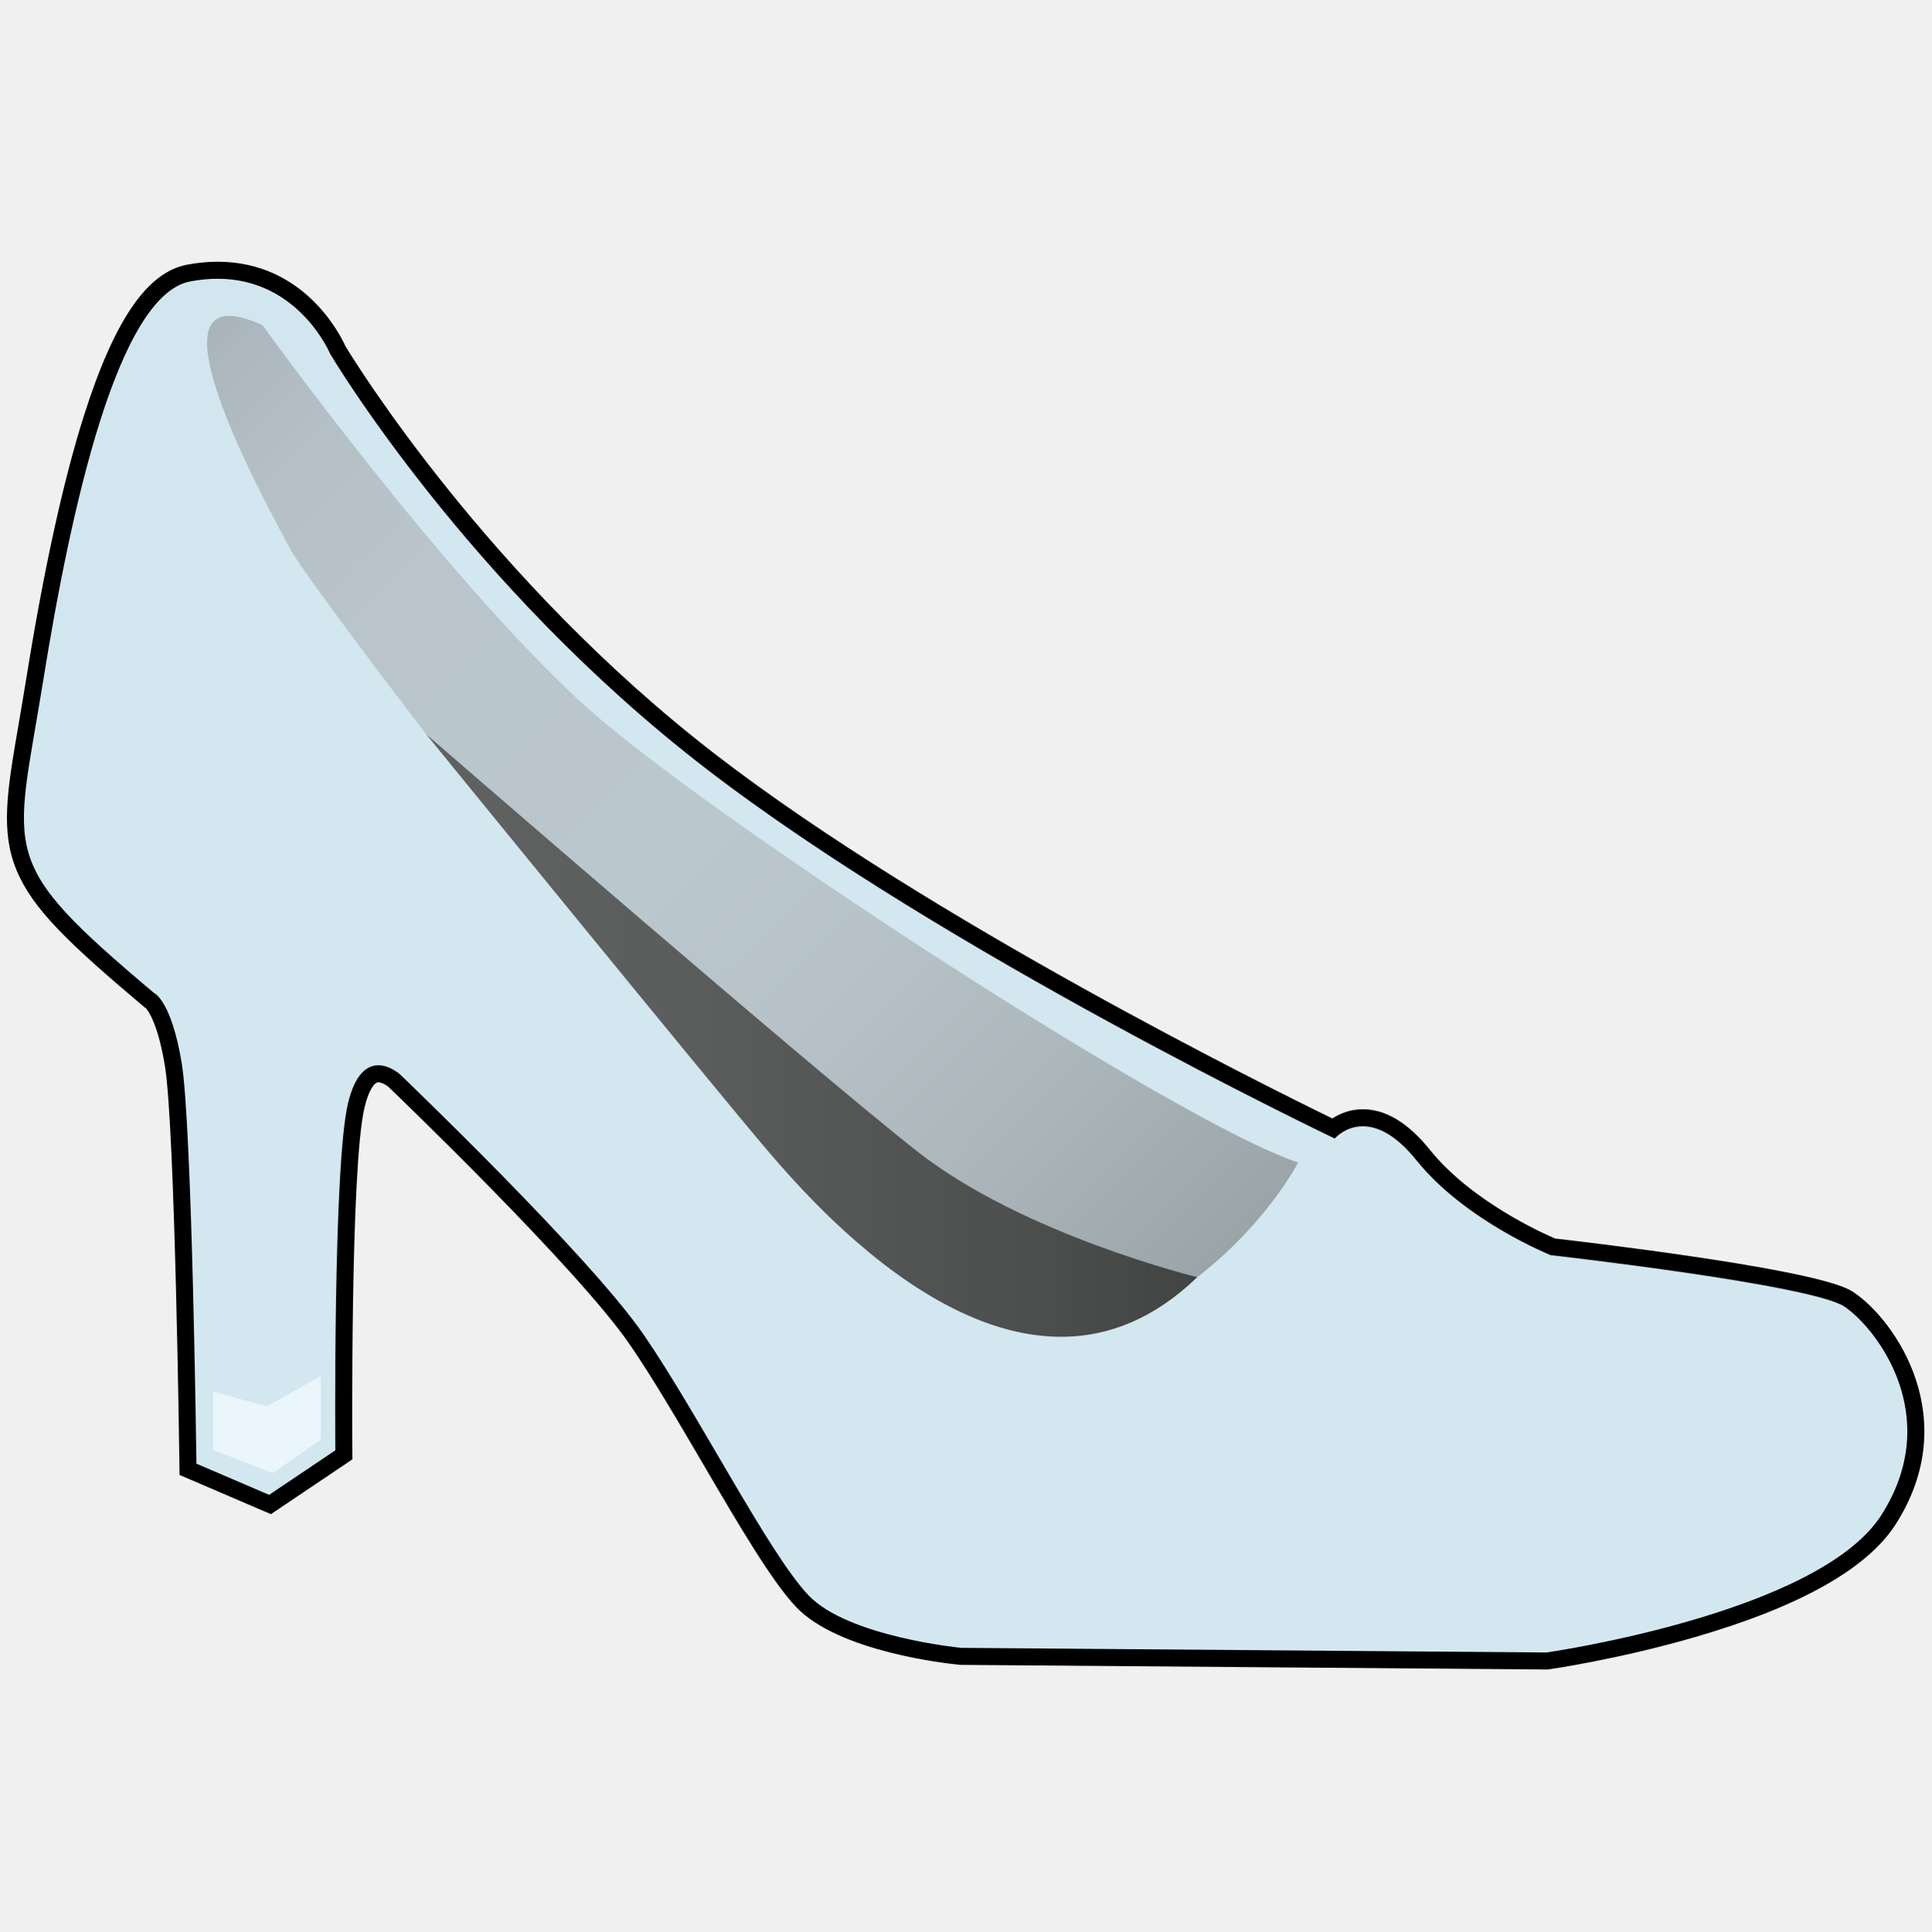
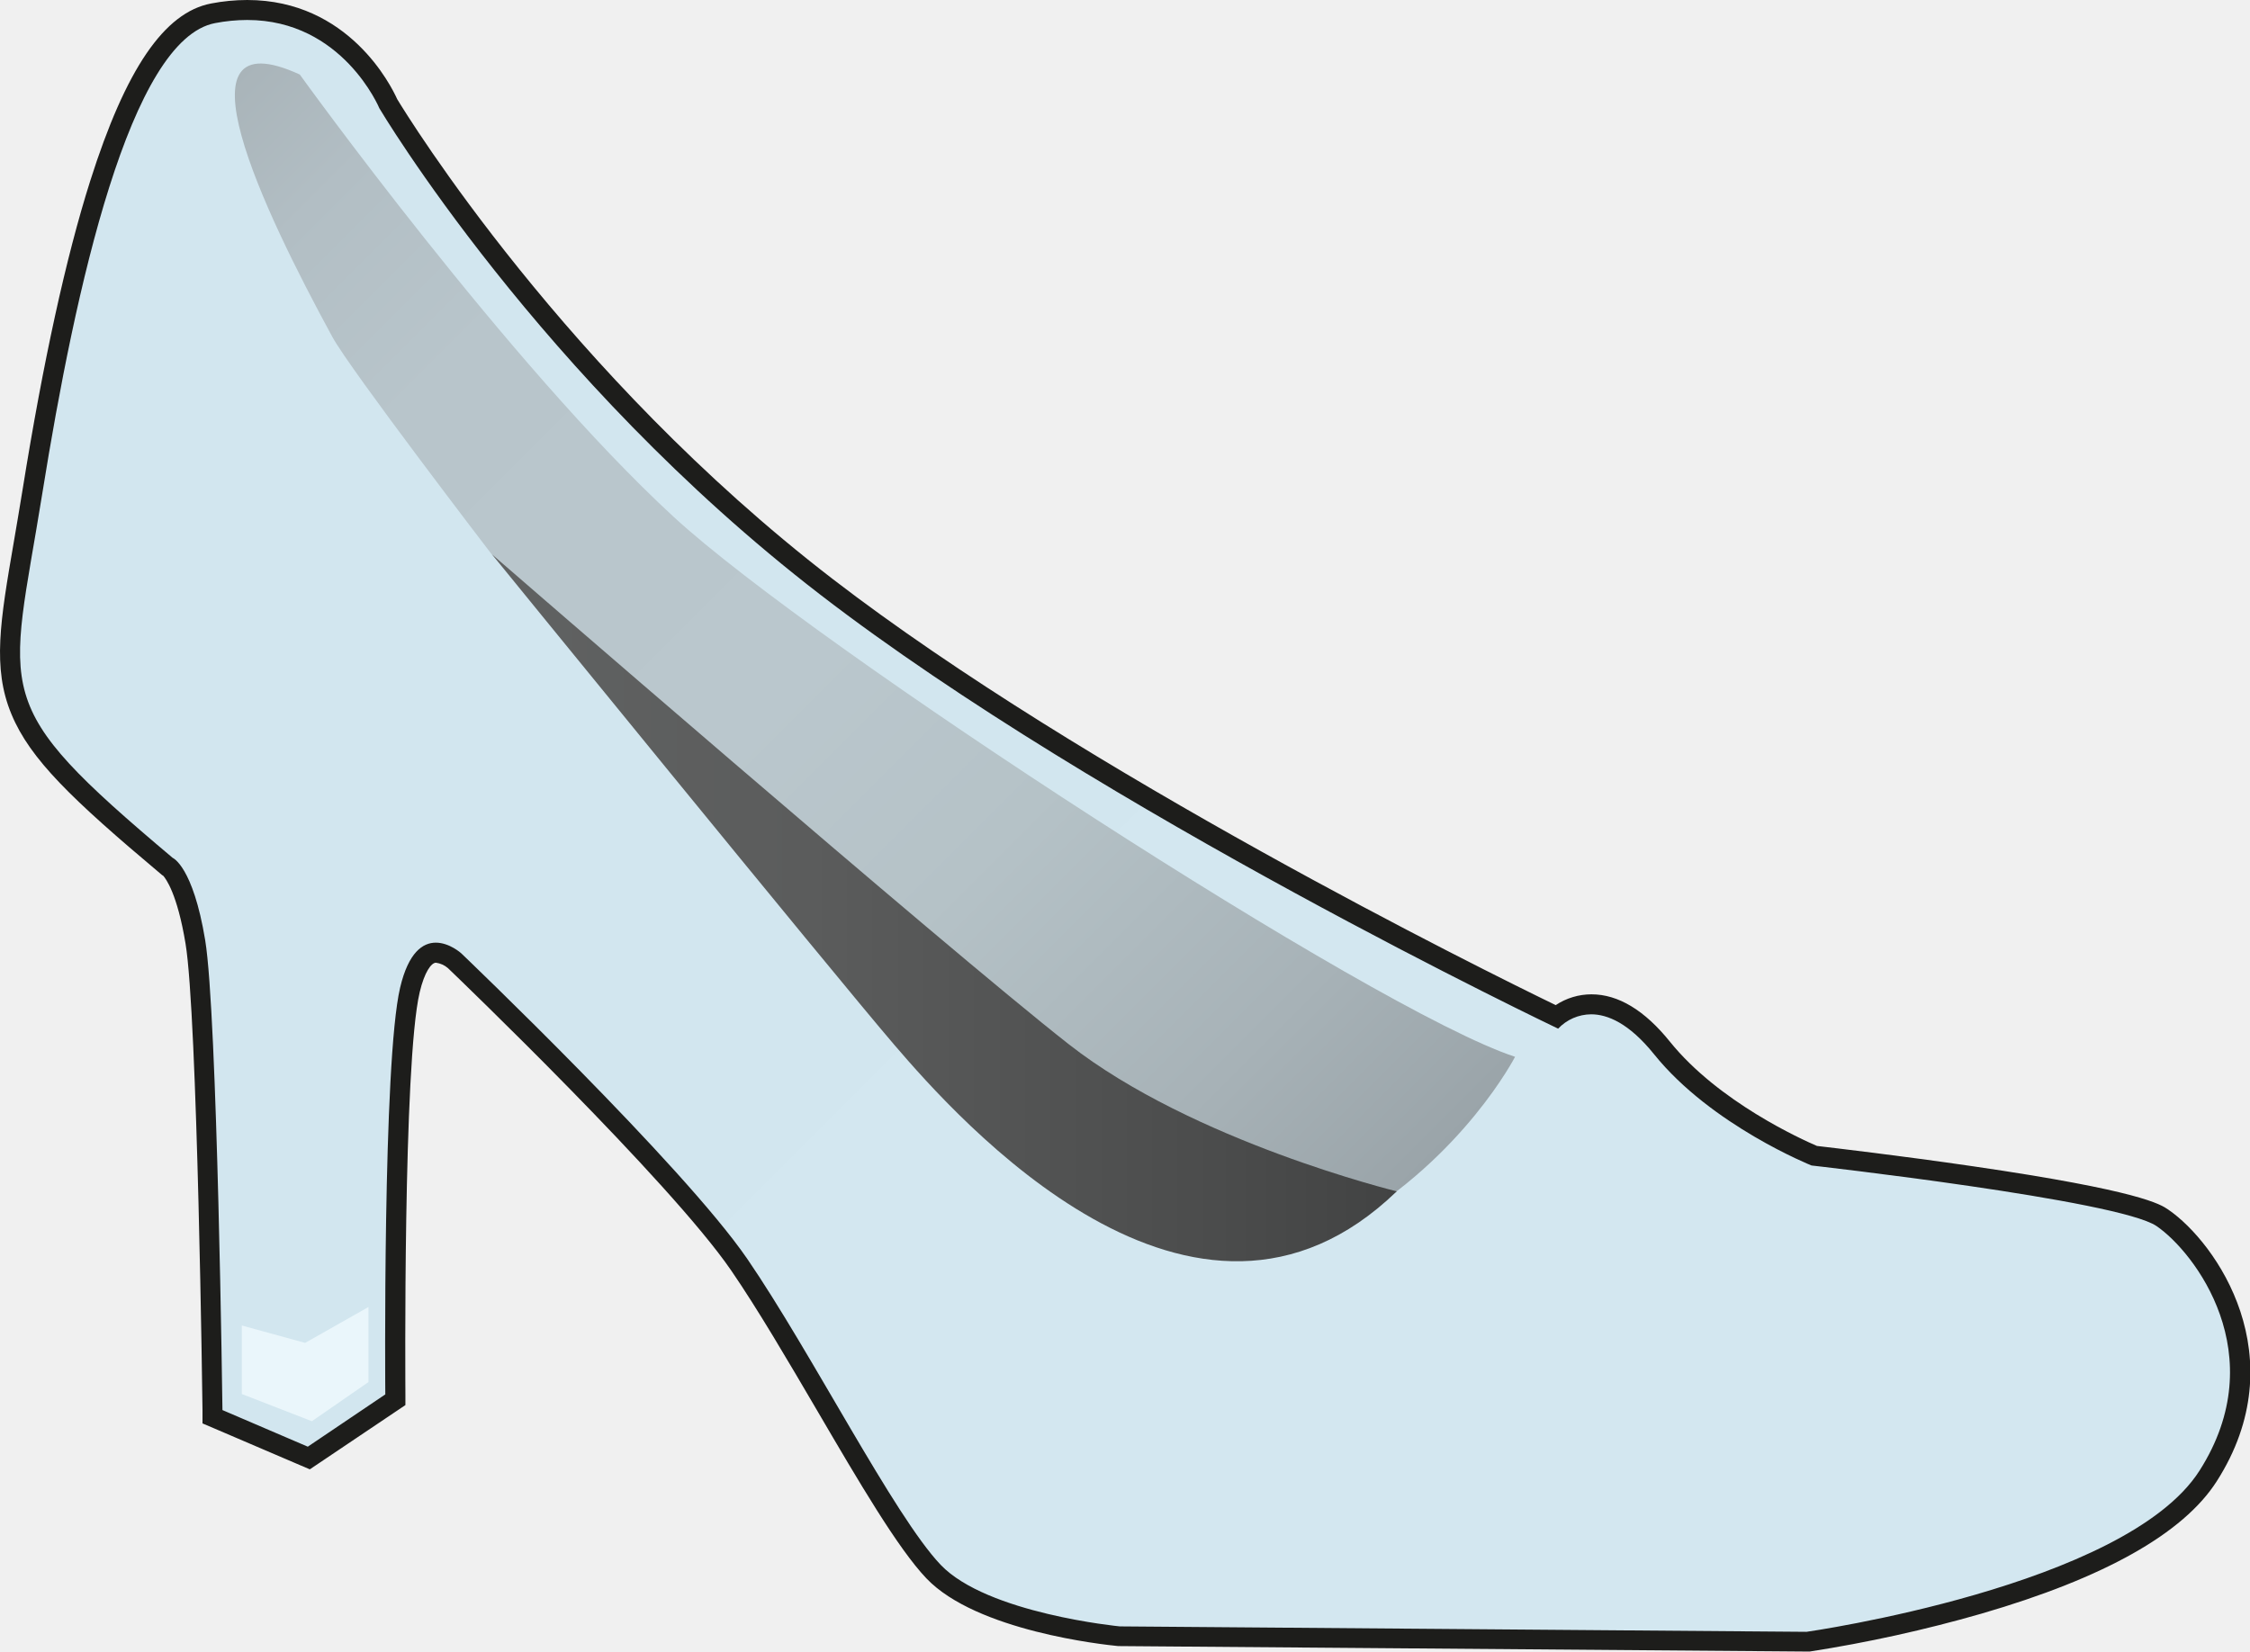
- <svg xmlns="http://www.w3.org/2000/svg" viewBox="0 0 566.93 566.93">
-   <style>.st6{display:inline;fill:#fff}</style>
-   <g id="Laag_3">
-     <linearGradient id="SVGID_1_" gradientUnits="userSpaceOnUse" x1="12.211" y1="119.22" x2="447.331" y2="554.339">
+ <svg xmlns="http://www.w3.org/2000/svg" viewBox="0 0 562.88 413.28">
+   <defs>
+     <linearGradient id="a" x1="10.17" y1="42.39" x2="445.29" y2="477.51" gradientUnits="userSpaceOnUse">
      <stop offset="0" stop-color="#d2e6ef" />
-       <stop offset=".185" stop-color="#d2e7ef" />
      <stop offset="1" stop-color="#d3e7f0" />
    </linearGradient>
-     <path d="M282.048 486.244l-.11-.01c-1.393-.134-34.268-3.435-46.404-16.186-6.927-7.277-16.65-23.885-26.942-41.469-7.344-12.545-14.938-25.517-21.673-35.317-15.76-22.937-70.676-75.536-71.23-76.066-.576-.514-2.64-1.973-4.62-1.973-3.551 0-5.496 5.074-6.502 9.33-4.263 18.036-3.647 100.362-3.64 101.191l.01 1.345-21.668 14.577-24.088-10.337-.02-1.624c-.013-.99-1.298-99.089-4.29-117.214-2.437-14.753-6.083-18.209-6.694-18.695l-.488-.113-.084-.268C.367 256.993 1.229 251.979 7.938 212.953c.675-3.929 1.44-8.381 2.215-13.2C22.543 122.694 37.341 83.57 55.395 80.15c2.888-.546 5.74-.824 8.479-.824 24.035 0 34.264 21.166 35.293 23.444 1.936 3.217 41.851 68.707 109.578 120.854 64.94 50.002 168.863 100.945 182.649 107.617 1.649-1.318 4.635-3.106 8.697-3.106 5.898 0 11.85 3.68 17.691 10.938 12.917 16.053 35.236 25.758 38.075 26.948 9.426 1.069 77.517 8.977 87.094 15.54 11.48 7.867 30.3 35.044 11.439 64.56-18.89 29.56-96.754 40.985-100.06 41.457l-.185.026-172.097-1.36z" fill="url(#SVGID_1_)" />
-     <path d="M63.874 81.826c23.897 0 33.07 22.098 33.07 22.098s39.954 67.536 110.276 121.681C277.54 279.75 391.836 334.23 391.836 334.23s3.046-3.595 8.255-3.595c4.068 0 9.457 2.193 15.744 10.006 14.336 17.816 39.392 27.825 39.392 27.825s76.838 8.666 86.311 15.158c9.474 6.491 29.235 32.216 10.746 61.15-18.49 28.935-98.308 40.33-98.308 40.33l-171.798-1.359s-33.2-3.2-44.833-15.42c-11.633-12.221-32.275-53.063-48.365-76.48-16.09-23.416-71.562-76.455-71.562-76.455s-2.922-2.667-6.349-2.667c-3.192 0-6.822 2.315-8.935 11.255-4.381 18.537-3.707 101.787-3.707 101.787l-19.424 13.067-21.343-9.159s-1.264-99.067-4.323-117.59c-3.059-18.521-8.121-20.58-8.121-20.58-46.513-39.18-40.86-39.941-32.594-91.352C20.887 148.741 34.63 86.627 55.86 82.607c2.839-.538 5.506-.78 8.014-.78m0-5c-2.894 0-5.903.291-8.944.867-11.783 2.232-21.417 16.34-30.317 44.402-6.065 19.12-11.76 45.115-16.928 77.261-.772 4.805-1.537 9.25-2.211 13.173-3.368 19.593-5.401 31.419-.578 43.018 4.67 11.231 15.22 21.349 37.099 39.78l.604.509.184.074c.683.741 3.56 4.503 5.62 16.987 2.964 17.942 4.245 115.852 4.258 116.839l.041 3.25 2.986 1.28 21.343 9.16 2.503 1.074 2.26-1.52 19.424-13.068 2.23-1.5-.022-2.689c-.006-.826-.62-82.854 3.574-100.596 1.209-5.115 2.915-7.405 4.069-7.405.948 0 2.312.796 2.973 1.357 2.397 2.297 55.48 53.276 70.817 75.597 6.683 9.726 14.253 22.658 21.575 35.164 10.368 17.713 20.162 34.444 27.29 41.931 12.555 13.19 44.387 16.604 47.975 16.95l.22.021.22.002 171.798 1.359.375.003.371-.053c.83-.119 20.56-2.973 42.908-9.463 30.747-8.928 50.566-20.073 58.906-33.124 19.835-31.04-.027-59.672-12.132-67.968-1.881-1.289-6.877-4.713-48.812-10.836-18.05-2.636-35.377-4.661-39.053-5.084-3.745-1.6-24.622-10.976-36.77-26.073-6.339-7.877-12.946-11.871-19.64-11.871-3.873 0-6.898 1.35-8.957 2.701-18.104-8.81-117.917-58.226-180.863-106.693-66.57-51.256-106.138-115.499-108.874-120.018-1.47-3.277-12.105-24.799-37.522-24.799z" />
-     <linearGradient id="SVGID_2_" gradientUnits="userSpaceOnUse" x1="62.239" y1="94.852" x2="347.578" y2="380.191">
+     <linearGradient id="b" x1="60.2" y1="18.03" x2="345.54" y2="303.36" gradientUnits="userSpaceOnUse">
      <stop offset="0" stop-color="#a9b4b9" />
-       <stop offset=".018" stop-color="#abb7bc" />
-       <stop offset=".112" stop-color="#b4c0c5" />
-       <stop offset=".237" stop-color="#b9c5cb" />
-       <stop offset=".515" stop-color="#bac7cd" />
-       <stop offset=".649" stop-color="#b7c3c8" />
-       <stop offset=".82" stop-color="#acb7bc" />
+       <stop offset=".09" stop-color="#b2bec4" />
+       <stop offset=".22" stop-color="#b8c5cb" />
+       <stop offset=".51" stop-color="#bac7cd" />
+       <stop offset=".67" stop-color="#b5c2c7" />
+       <stop offset=".87" stop-color="#a7b2b7" />
      <stop offset="1" stop-color="#9aa4a9" />
    </linearGradient>
-     <path d="M77.069 95.473s52.409 72.834 93.575 110.738c35.17 32.382 175.236 123.541 210.446 135.052 0 0-12.865 25.053-41.981 41.98-23.768 13.82-66.925-14.947-82.479-24.426-3.526-2.15-10.838-7.644-13.563-10.748-16.45-18.736-117.941-132.51-117.941-132.51s-35.441-46.161-39.932-54.407c-17.248-31.667-40.627-80.575-8.125-65.679z" fill="url(#SVGID_2_)" />
-     <linearGradient id="SVGID_3_" gradientUnits="userSpaceOnUse" x1="125.126" y1="303.995" x2="351.458" y2="303.995">
+     <linearGradient id="c" x1="123.09" y1="227.17" x2="349.42" y2="227.17" gradientUnits="userSpaceOnUse">
      <stop offset="0" stop-color="#606262" />
-       <stop offset=".353" stop-color="#5b5d5d" />
-       <stop offset=".806" stop-color="#4c4d4d" />
+       <stop offset=".35" stop-color="#5b5c5c" />
+       <stop offset=".8" stop-color="#4b4c4c" />
      <stop offset="1" stop-color="#424343" />
    </linearGradient>
-     <path d="M351.458 374.933s-50.955-12.424-82.06-36.82c-31.106-24.397-144.272-122.555-144.272-122.555s85.136 104.633 100.684 122.77c15.548 18.138 74.982 85.564 125.648 36.605z" fill="url(#SVGID_3_)" />
-     <path fill="#eaf6fb" d="M94.215 422.657l-14.154 9.799-17.53-6.805v-17.148l15.842 4.355 15.842-8.982z" />
-   </g>
+   </defs>
+   <path d="M280 409.42h-.11c-1.39-.14-34.27-3.44-46.4-16.19-6.93-7.28-16.65-23.88-26.95-41.47-7.34-12.54-14.93-25.51-21.67-35.31-15.76-22.94-70.68-75.54-71.23-76.07a8.24 8.24 0 0 0-4.62-2c-3.55 0-5.49 5.07-6.5 9.33-4.26 18-3.65 100.36-3.64 101.19v1.34l-21.65 14.6-24.09-10.34v-1.62c0-1-1.29-99.09-4.29-117.22-2.43-14.75-6.08-18.2-6.69-18.69l-.49-.11-.08-.27C-1.67 180.17-.81 175.15 5.9 136.13c.68-3.93 1.44-8.38 2.22-13.2C20.5 45.87 35.3 6.74 53.36 3.32a46.34 46.34 0 0 1 8.48-.82c24 0 34.26 21.17 35.29 23.44C99.07 29.16 139 94.65 206.71 146.8c64.94 50 168.86 100.94 182.65 107.61a14 14 0 0 1 8.69-3.1c5.9 0 11.85 3.68 17.69 10.94C428.66 278.3 451 288 453.82 289.2c9.43 1.06 77.52 9 87.09 15.54 11.48 7.86 30.3 35 11.44 64.55s-96.75 41-100.06 41.46h-.18z" fill="url(#a)" />
+   <path d="M61.84 5c23.89 0 33.07 22.1 33.07 22.1s40 67.53 110.27 121.68S389.8 257.4 389.8 257.4a11.45 11.45 0 0 1 8.25-3.59c4.07 0 9.46 2.19 15.75 10 14.33 17.82 39.39 27.83 39.39 27.83s76.81 8.67 86.31 15.16 29.24 32.2 10.75 61.2-98.31 40.33-98.31 40.33l-171.8-1.36s-33.2-3.2-44.83-15.42S203 338.44 186.94 315s-71.56-76.46-71.56-76.46-2.92-2.66-6.35-2.66c-3.19 0-6.82 2.31-8.93 11.25-4.39 18.54-3.71 101.79-3.71 101.79L77 362l-21.35-9.16s-1.26-99.07-4.32-117.59-8.12-20.58-8.12-20.58c-46.52-39.18-40.86-39.94-32.6-91.36S32.59 9.8 53.82 5.78a42.85 42.85 0 0 1 8-.78m0-5a47.9 47.9 0 0 0-9 .87C41.11 3.1 31.47 17.21 22.57 45.27c-6.06 19.12-11.76 45.12-16.92 77.26-.78 4.81-1.54 9.25-2.21 13.17-3.37 19.6-5.4 31.42-.58 43C7.53 190 18.08 200.07 40 218.5l.6.51.19.08c.68.74 3.55 4.5 5.62 17 3 17.94 4.24 115.85 4.25 116.84v3.25l3 1.28L75 366.6l2.51 1.07 2.26-1.52 19.42-13.06 2.23-1.5v-2.69c0-.83-.62-82.86 3.57-100.6 1.21-5.11 2.92-7.4 4.07-7.4a5.75 5.75 0 0 1 3 1.35c2.4 2.3 55.48 53.28 70.82 75.6 6.68 9.73 14.25 22.66 21.58 35.17 10.36 17.71 20.16 34.44 27.29 41.93 12.55 13.19 44.38 16.6 48 16.95h.44l171.8 1.36h.75a348.82 348.82 0 0 0 42.9-9.46c30.75-8.93 50.57-20.08 58.91-33.13 19.83-31 0-59.67-12.13-68-1.88-1.29-6.88-4.71-48.82-10.83-18.05-2.64-35.37-4.66-39.05-5.09-3.74-1.6-24.62-11-36.77-26.07-6.34-7.88-12.94-11.87-19.64-11.87a16.18 16.18 0 0 0-8.95 2.7C371 242.7 271.18 193.28 208.23 144.82 141.66 93.56 102.09 29.32 99.36 24.8 97.89 21.52 87.25 0 61.84 0z" fill="#1d1d1b" />
+   <path d="M75 18.65s52.41 72.83 93.58 110.73c35.17 32.39 175.23 123.55 210.44 135.06 0 0-12.86 25.05-42 42-23.77 13.82-66.92-14.95-82.48-24.43-3.52-2.15-10.84-7.64-13.56-10.75-16.45-18.73-117.94-132.51-117.94-132.51S87.65 92.57 83.16 84.33C65.91 52.66 42.53 3.75 75 18.65z" fill="url(#b)" />
+   <path d="M349.42 298.11s-50.95-12.43-82.06-36.82-144.27-122.56-144.27-122.56 85.13 104.63 100.68 122.77 74.98 85.57 125.65 36.61z" fill="url(#c)" />
+   <path fill="#eaf6fb" d="M92.18 345.83l-14.16 9.8-17.53-6.81v-17.14l15.84 4.35 15.85-8.98v18.78z" />
</svg>
